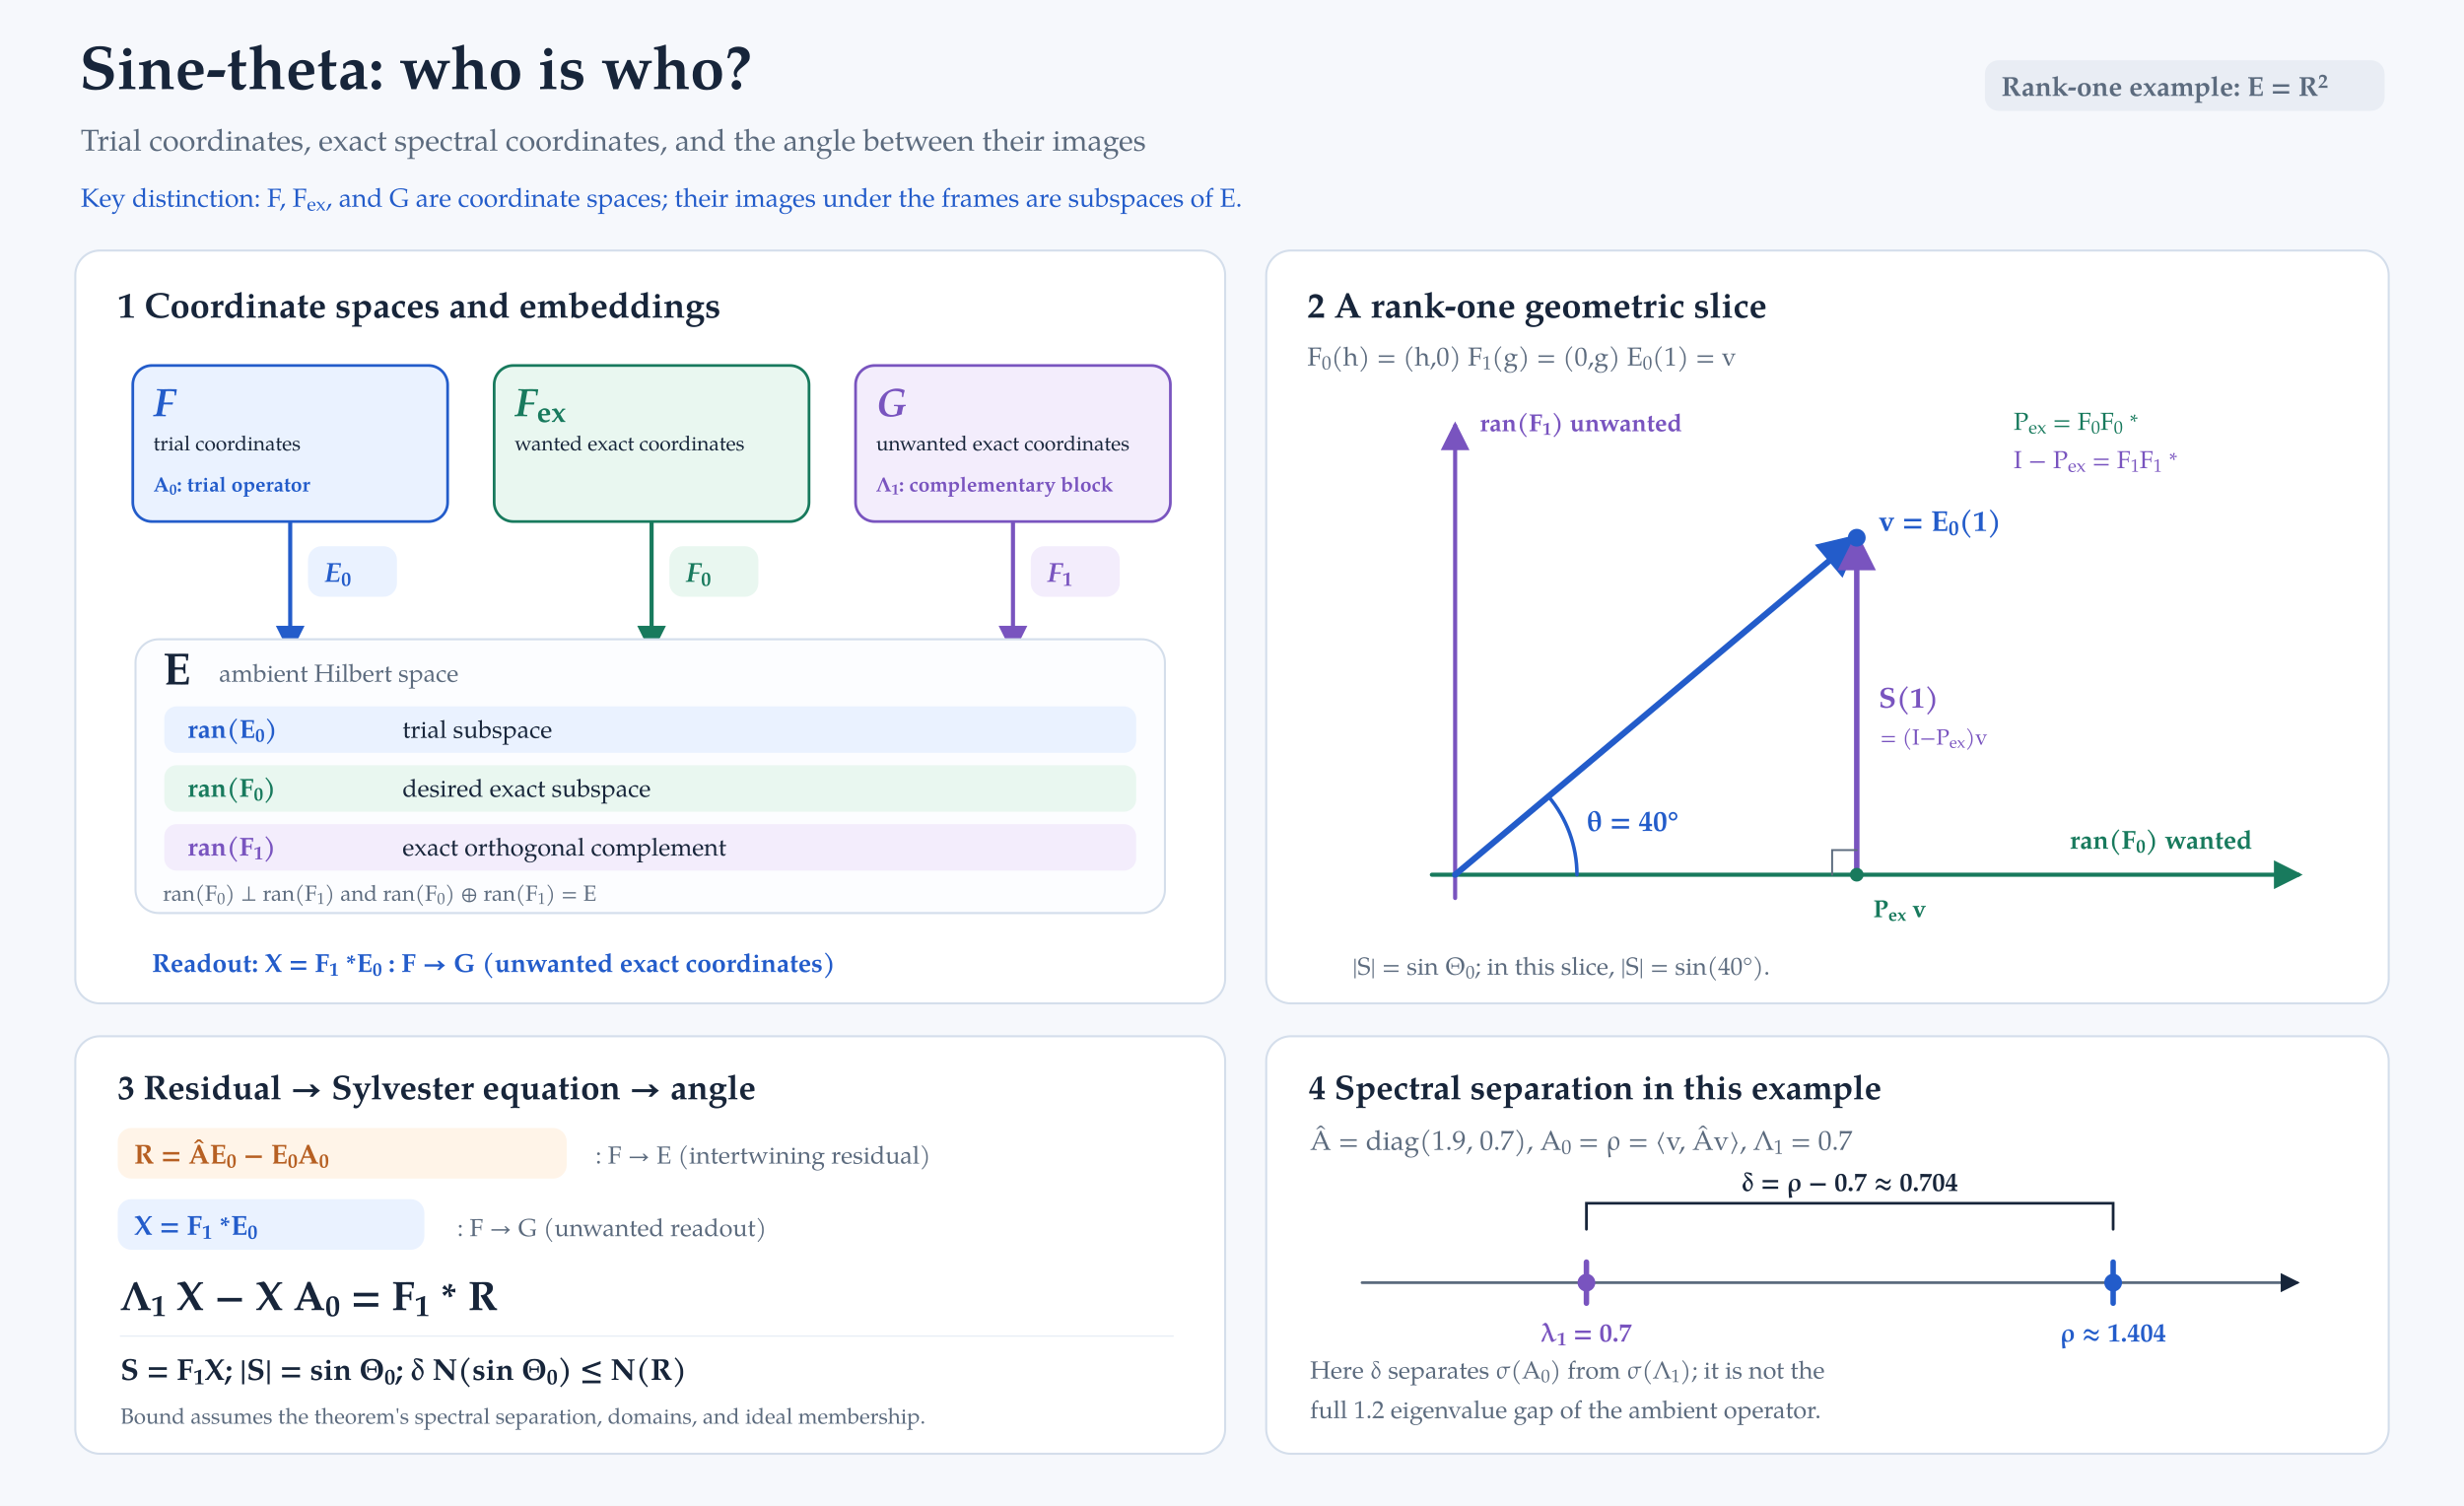
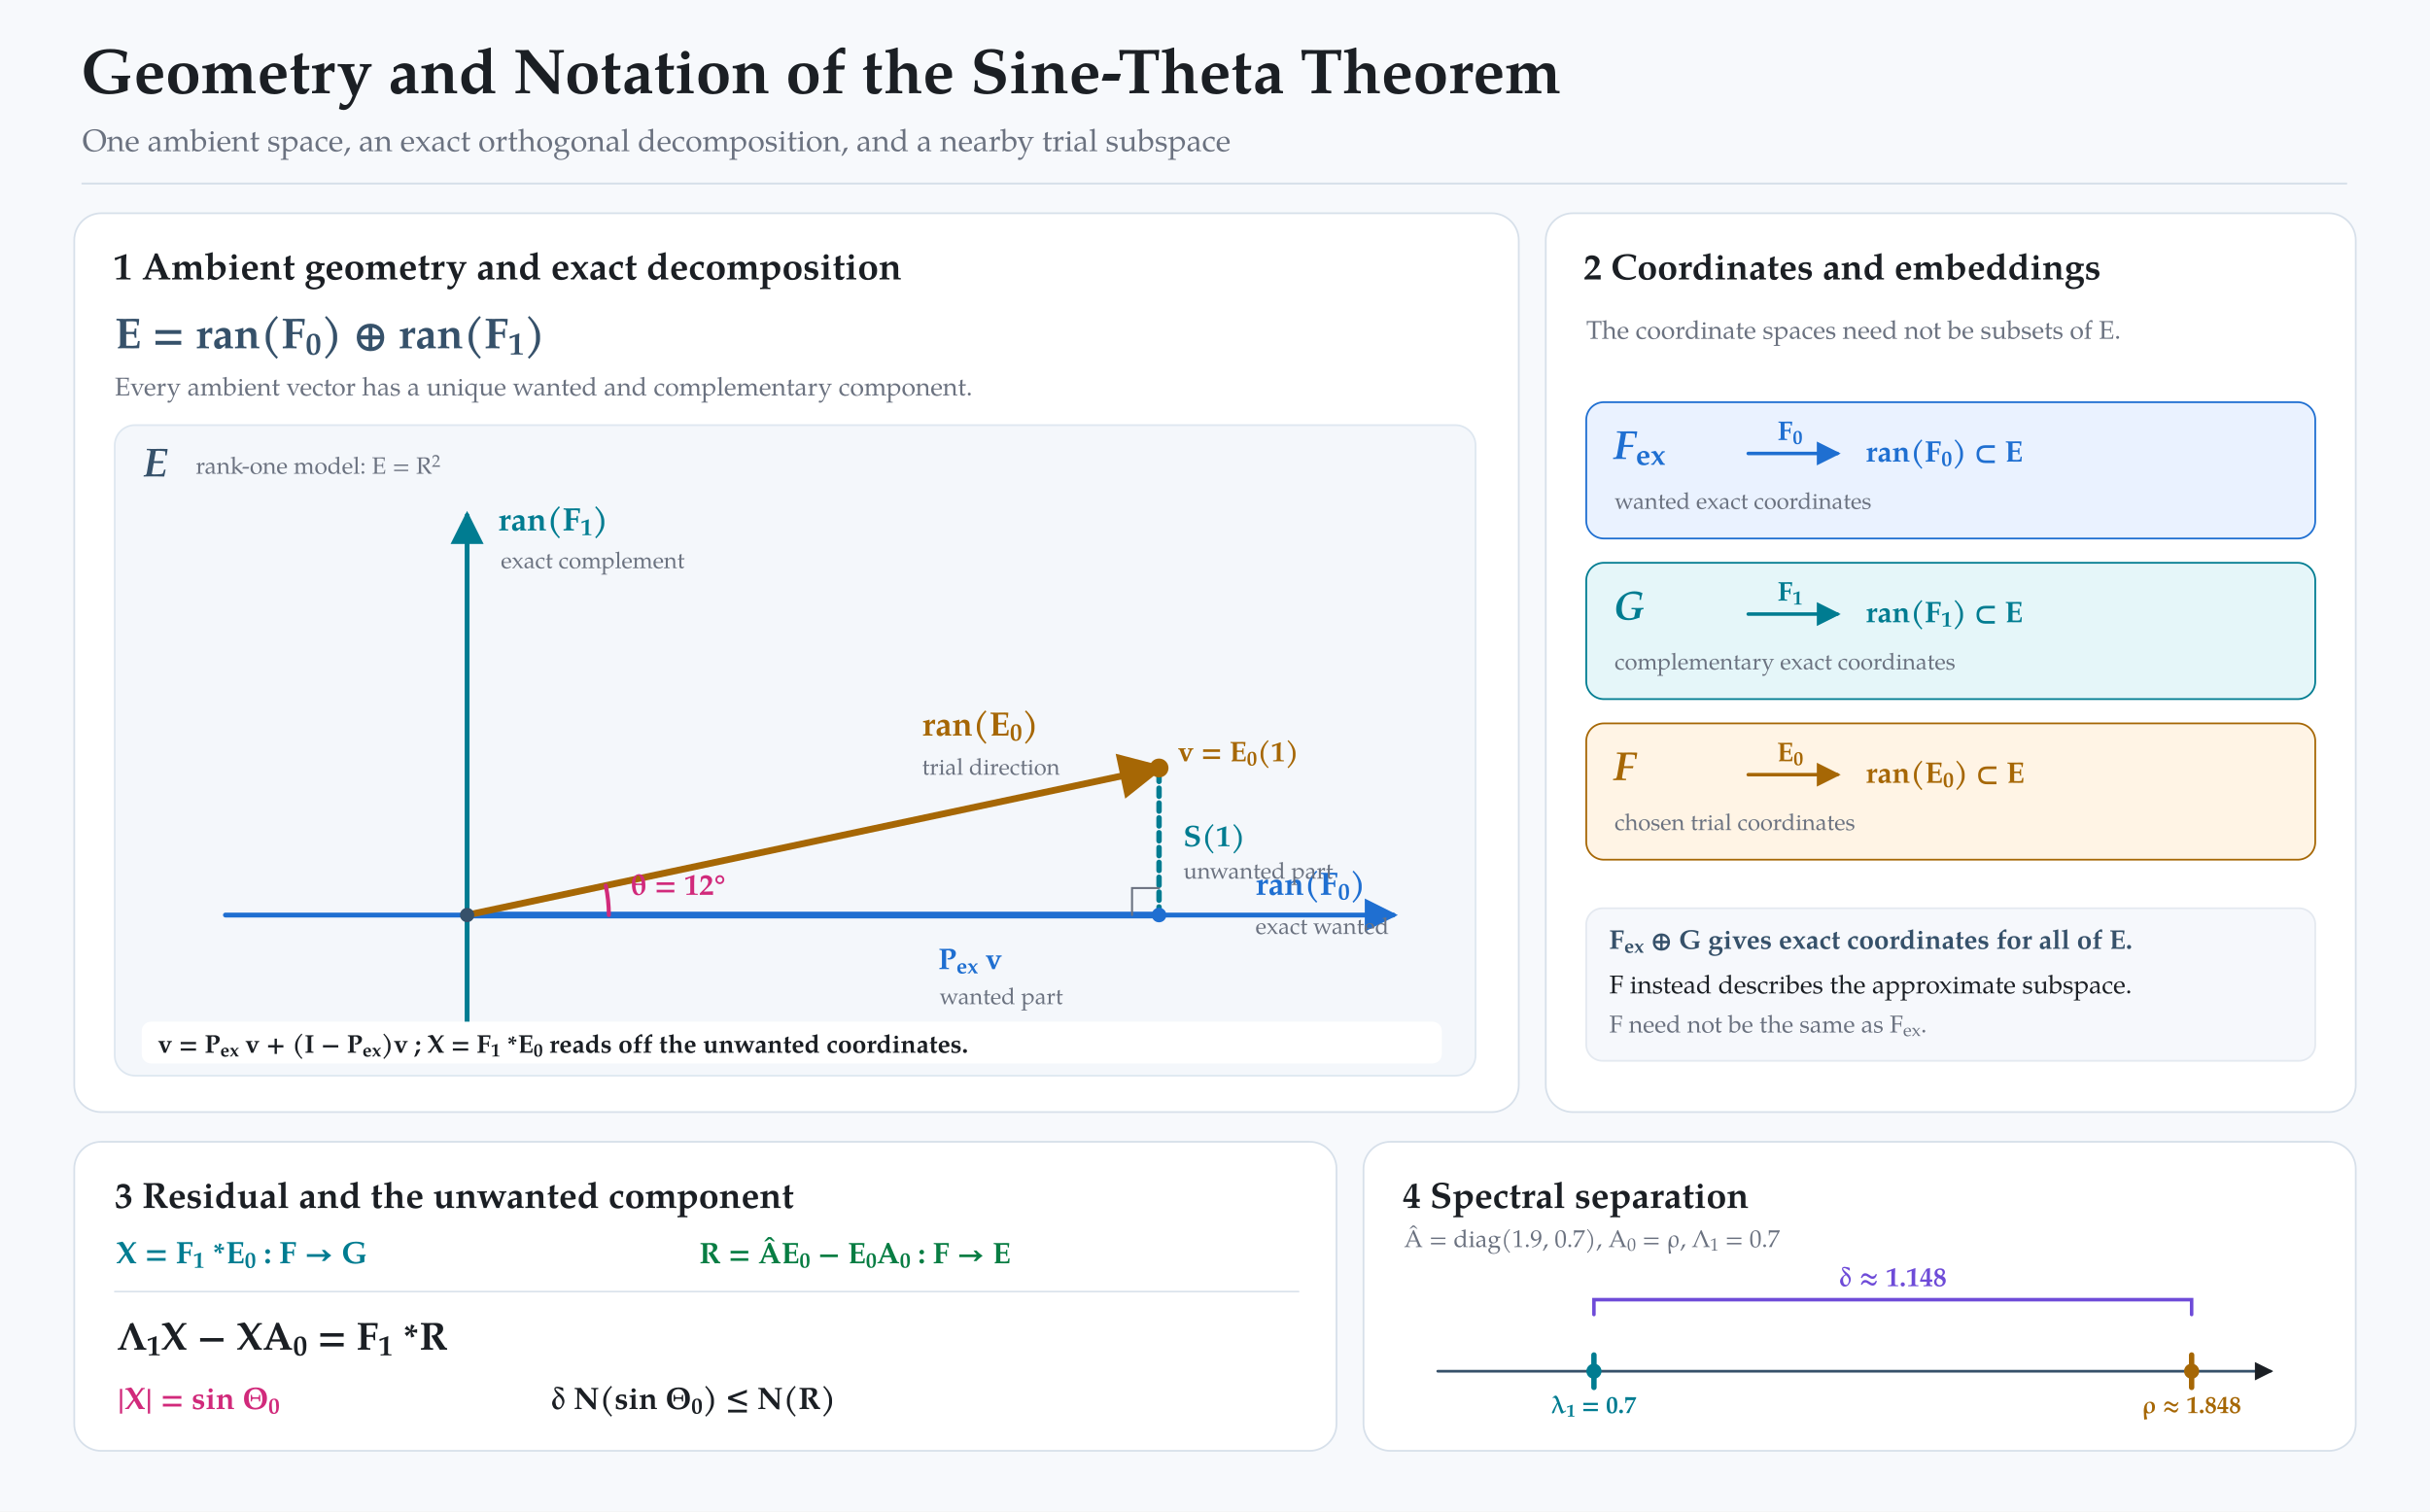
- <svg xmlns="http://www.w3.org/2000/svg" width="1800" height="1100" viewBox="0 0 1800 1100" role="img" aria-label="Sine-theta theorem notation: coordinate maps, rank-one geometry, Sylvester identity and spectral gap">
+ <svg xmlns="http://www.w3.org/2000/svg" width="1800" height="1120" viewBox="0 0 1800 1120" role="img" aria-label="Sine-theta theorem geometry. Orthogonal wanted and unwanted subspaces span E; a nearly aligned trial direction decomposes into their components. Other panels define coordinate maps, the residual and spectral separation.">
  <defs>
-     <marker id="tip-blue" viewBox="0 0 10 10" refX="8.5" refY="5" markerWidth="7" markerHeight="7" orient="auto-start-reverse">
-       <path d="M 0 0 L 10 5 L 0 10 z" fill="#235cca" />
+     <marker id="tip-ink" viewBox="0 0 10 10" refX="8.6" refY="5" markerWidth="6.8" markerHeight="6.8" orient="auto-start-reverse">
+       <path d="M0 0 L10 5 L0 10 Z" fill="#1B1F24" />
    </marker>
-     <marker id="tip-green" viewBox="0 0 10 10" refX="8.5" refY="5" markerWidth="7" markerHeight="7" orient="auto-start-reverse">
-       <path d="M 0 0 L 10 5 L 0 10 z" fill="#187a5d" />
+     <marker id="tip-trial" viewBox="0 0 10 10" refX="8.6" refY="5" markerWidth="6.8" markerHeight="6.8" orient="auto-start-reverse">
+       <path d="M0 0 L10 5 L0 10 Z" fill="#A66705" />
    </marker>
-     <marker id="tip-violet" viewBox="0 0 10 10" refX="8.5" refY="5" markerWidth="7" markerHeight="7" orient="auto-start-reverse">
-       <path d="M 0 0 L 10 5 L 0 10 z" fill="#7954bf" />
+     <marker id="tip-wanted" viewBox="0 0 10 10" refX="8.6" refY="5" markerWidth="6.8" markerHeight="6.8" orient="auto-start-reverse">
+       <path d="M0 0 L10 5 L0 10 Z" fill="#1F6FD1" />
    </marker>
-     <marker id="tip-orange" viewBox="0 0 10 10" refX="8.5" refY="5" markerWidth="7" markerHeight="7" orient="auto-start-reverse">
-       <path d="M 0 0 L 10 5 L 0 10 z" fill="#b65f22" />
+     <marker id="tip-unwanted" viewBox="0 0 10 10" refX="8.6" refY="5" markerWidth="6.8" markerHeight="6.8" orient="auto-start-reverse">
+       <path d="M0 0 L10 5 L0 10 Z" fill="#007C91" />
    </marker>
-     <marker id="tip-ink" viewBox="0 0 10 10" refX="8.5" refY="5" markerWidth="7" markerHeight="7" orient="auto-start-reverse">
-       <path d="M 0 0 L 10 5 L 0 10 z" fill="#17253a" />
+     <marker id="tip-gap" viewBox="0 0 10 10" refX="8.6" refY="5" markerWidth="6.8" markerHeight="6.8" orient="auto-start-reverse">
+       <path d="M0 0 L10 5 L0 10 Z" fill="#6E4BD8" />
    </marker>
  </defs>
-   <rect x="0" y="0" width="1800" height="1100" rx="0" fill="#f6f8fc" stroke="#f6f8fc" stroke-width="0" />
-   <g id="heading">
-     <text x="58.00" y="65.00" fill="#17253a" font-size="45" font-weight="750" text-anchor="start" font-family="TeXGyrePagella, 'TeX Gyre Pagella', 'STIXGeneral', serif" font-style="normal">Sine-theta: who is who?</text>
-     <text x="59.00" y="110.00" fill="#5c6b7e" font-size="22" font-weight="400" text-anchor="start" font-family="TeXGyrePagella, 'TeX Gyre Pagella', 'STIXGeneral', serif" font-style="normal">Trial coordinates, exact spectral coordinates, and the angle between their images</text>
-     <rect x="1450" y="44" width="292" height="37" rx="10" fill="#e9edf4" stroke="#e9edf4" stroke-width="0" />
-     <text x="1462.00" y="70.00" fill="#5c6b7e" font-size="20" font-weight="600" text-anchor="start" font-family="TeXGyrePagella, 'TeX Gyre Pagella', 'STIXGeneral', serif" font-style="normal">Rank-one example: E = R<tspan baseline-shift="super" font-size="14.60" font-style="normal">2</tspan>
+   <rect x="0" y="0" width="1800" height="1120" rx="0" fill="#F7F9FC" stroke="none" stroke-width="1.3" />
+   <text x="60.00" y="69.00" fill="#1B1F24" font-size="47" font-weight="700" text-anchor="start" font-family="TeXGyrePagella, 'TeX Gyre Pagella', STIXGeneral, serif" font-style="normal">Geometry and Notation of the Sine-Theta Theorem</text>
+   <text x="61.00" y="112.00" fill="#6B7280" font-size="23" font-weight="400" text-anchor="start" font-family="TeXGyrePagella, 'TeX Gyre Pagella', STIXGeneral, serif" font-style="normal">One ambient space, an exact orthogonal decomposition, and a nearby trial subspace</text>
+   <line x1="61.00" y1="136.00" x2="1738.00" y2="136.00" stroke="#D7E0EA" stroke-width="1.5" stroke-linecap="round" />
+   <g id="ambient-geometry">
+     <rect x="55" y="158" width="1070" height="666" rx="20" fill="#FFFFFF" stroke="#D7E0EA" stroke-width="1.3" />
+     <text x="84.00" y="207.00" fill="#1B1F24" font-size="28" font-weight="700" text-anchor="start" font-family="TeXGyrePagella, 'TeX Gyre Pagella', STIXGeneral, serif" font-style="normal">1   Ambient geometry and exact decomposition</text>
+     <text x="85.00" y="258.00" fill="#36516A" font-size="32" font-weight="680" text-anchor="start" font-family="STIXGeneral, 'STIX Math', TeXGyrePagella, serif" font-style="normal">E = ran(F<tspan baseline-shift="sub" font-size="23.36" font-style="normal">0</tspan>) ⊕ ran(F<tspan baseline-shift="sub" font-size="23.36" font-style="normal">1</tspan>)</text>
+     <text x="85.00" y="293.00" fill="#6B7280" font-size="19" font-weight="400" text-anchor="start" font-family="TeXGyrePagella, 'TeX Gyre Pagella', STIXGeneral, serif" font-style="normal">Every ambient vector has a unique wanted and complementary component.</text>
+     <rect x="85" y="315" width="1008" height="482" rx="15" fill="#F4F7FB" stroke="#DEE7F0" stroke-width="1.3" />
+     <text x="106.00" y="353.00" fill="#36516A" font-size="30" font-weight="700" text-anchor="start" font-family="STIXGeneral, 'STIX Math', TeXGyrePagella, serif" font-style="italic">E</text>
+     <text x="145.00" y="351.00" fill="#6B7280" font-size="17.5" font-weight="400" text-anchor="start" font-family="TeXGyrePagella, 'TeX Gyre Pagella', STIXGeneral, serif" font-style="normal">rank-one model: E = R<tspan baseline-shift="super" font-size="12.78" font-style="normal">2</tspan>
    </text>
-     <text x="59.00" y="151.00" fill="#235cca" font-size="19" font-weight="500" text-anchor="start" font-family="TeXGyrePagella, 'TeX Gyre Pagella', 'STIXGeneral', serif" font-style="normal">Key distinction: F, F<tspan baseline-shift="sub" font-size="13.87" font-style="normal">ex</tspan>, and G are coordinate spaces; their images under the frames are subspaces of E.</text>
+     <line x1="167.00" y1="678.00" x2="1032.00" y2="678.00" stroke="#1F6FD1" stroke-width="3.6" stroke-linecap="round" marker-end="url(#tip-wanted)" id="exact-wanted-axis" />
+     <line x1="346.00" y1="761.00" x2="346.00" y2="382.00" stroke="#007C91" stroke-width="3.6" stroke-linecap="round" marker-end="url(#tip-unwanted)" id="exact-complement-axis" />
+     <line x1="346.00" y1="678.00" x2="858.55" y2="678.00" stroke="#1F6FD1" stroke-width="5.0" stroke-linecap="round" id="wanted-component" />
+     <line x1="858.55" y1="678.00" x2="858.55" y2="569.05" stroke="#007C91" stroke-width="4.0" stroke-linecap="round" stroke-dasharray="6 5" id="unwanted-component" />
+     <line x1="346.00" y1="678.00" x2="858.55" y2="569.05" stroke="#A66705" stroke-width="5.0" stroke-linecap="round" marker-end="url(#tip-trial)" id="trial-vector" />
+     <circle cx="346.00" cy="678.00" r="5.3" fill="#36516A" />
+     <circle cx="858.55" cy="569.05" r="7" fill="#A66705" />
+     <circle cx="858.55" cy="678.00" r="5.4" fill="#1F6FD1" />
+     <path d="M 838.55 678.00 v -20 h 20" fill="none" stroke="#6B7280" stroke-width="1.5" stroke-linecap="round" />
+     <path d="M 451.00 678.00 A 105 105 0 0 0 448.71 656.17" fill="none" stroke="#D12A7B" stroke-width="3.0" stroke-linecap="round" />
+     <text x="467.00" y="663.00" fill="#D12A7B" font-size="22" font-weight="650" text-anchor="start" font-family="TeXGyrePagella, 'TeX Gyre Pagella', STIXGeneral, serif" font-style="normal">θ = 12°</text>
+     <text x="369.00" y="393.00" fill="#007C91" font-size="24" font-weight="700" text-anchor="start" font-family="TeXGyrePagella, 'TeX Gyre Pagella', STIXGeneral, serif" font-style="normal">ran(F<tspan baseline-shift="sub" font-size="17.52" font-style="normal">1</tspan>)</text>
+     <text x="371.00" y="421.00" fill="#6B7280" font-size="17" font-weight="400" text-anchor="start" font-family="TeXGyrePagella, 'TeX Gyre Pagella', STIXGeneral, serif" font-style="normal">exact complement</text>
+     <text x="930.00" y="663.00" fill="#1F6FD1" font-size="24" font-weight="700" text-anchor="start" font-family="TeXGyrePagella, 'TeX Gyre Pagella', STIXGeneral, serif" font-style="normal">ran(F<tspan baseline-shift="sub" font-size="17.52" font-style="normal">0</tspan>)</text>
+     <text x="930.00" y="692.00" fill="#6B7280" font-size="17" font-weight="400" text-anchor="start" font-family="TeXGyrePagella, 'TeX Gyre Pagella', STIXGeneral, serif" font-style="normal">exact wanted</text>
+     <text x="683.00" y="545.00" fill="#A66705" font-size="25" font-weight="700" text-anchor="start" font-family="TeXGyrePagella, 'TeX Gyre Pagella', STIXGeneral, serif" font-style="normal">ran(E<tspan baseline-shift="sub" font-size="18.25" font-style="normal">0</tspan>)</text>
+     <text x="683.00" y="574.00" fill="#6B7280" font-size="17" font-weight="400" text-anchor="start" font-family="TeXGyrePagella, 'TeX Gyre Pagella', STIXGeneral, serif" font-style="normal">trial direction</text>
+     <text x="872.55" y="564.05" fill="#A66705" font-size="21" font-weight="650" text-anchor="start" font-family="TeXGyrePagella, 'TeX Gyre Pagella', STIXGeneral, serif" font-style="normal">v = E<tspan baseline-shift="sub" font-size="15.33" font-style="normal">0</tspan>(1)</text>
+     <text x="876.55" y="627.00" fill="#007C91" font-size="22" font-weight="700" text-anchor="start" font-family="TeXGyrePagella, 'TeX Gyre Pagella', STIXGeneral, serif" font-style="normal">S(1)</text>
+     <text x="876.55" y="651.00" fill="#6B7280" font-size="17" font-weight="400" text-anchor="start" font-family="TeXGyrePagella, 'TeX Gyre Pagella', STIXGeneral, serif" font-style="normal">unwanted part</text>
+     <text x="695.00" y="718.00" fill="#1F6FD1" font-size="22" font-weight="650" text-anchor="start" font-family="TeXGyrePagella, 'TeX Gyre Pagella', STIXGeneral, serif" font-style="normal">P<tspan baseline-shift="sub" font-size="16.06" font-style="normal">ex</tspan> v</text>
+     <text x="696.00" y="744.00" fill="#6B7280" font-size="17" font-weight="400" text-anchor="start" font-family="TeXGyrePagella, 'TeX Gyre Pagella', STIXGeneral, serif" font-style="normal">wanted part</text>
+     <rect x="105" y="757" width="963" height="31" rx="7" fill="#FFFFFF" stroke="none" stroke-width="1.3" />
+     <text x="117.00" y="780.00" fill="#1B1F24" font-size="19" font-weight="550" text-anchor="start" font-family="TeXGyrePagella, 'TeX Gyre Pagella', STIXGeneral, serif" font-style="normal">v = P<tspan baseline-shift="sub" font-size="13.87" font-style="normal">ex</tspan> v + (I − P<tspan baseline-shift="sub" font-size="13.87" font-style="normal">ex</tspan>)v    ;    X = F<tspan baseline-shift="sub" font-size="13.87" font-style="normal">1</tspan>
+       <tspan baseline-shift="super" font-size="13.87" font-style="normal">∗</tspan>E<tspan baseline-shift="sub" font-size="13.87" font-style="normal">0</tspan> reads off the unwanted coordinates.</text>
  </g>
-   <g id="coordinates-and-embeddings">
-     <rect x="55" y="183" width="840" height="550" rx="18" fill="#ffffff" stroke="#d4deeb" stroke-width="1.5" />
-     <text x="86.00" y="232.00" fill="#17253a" font-size="26" font-weight="700" text-anchor="start" font-family="TeXGyrePagella, 'TeX Gyre Pagella', 'STIXGeneral', serif" font-style="normal">1   Coordinate spaces and embeddings</text>
-     <g id="space-f">
-       <rect x="97" y="267" width="230" height="114" rx="14" fill="#eaf2ff" stroke="#235cca" stroke-width="2" />
-       <text x="112.00" y="304.00" fill="#235cca" font-size="29" font-weight="700" text-anchor="start" font-family="STIXGeneral, 'STIX Math', 'TeXGyrePagella', serif" font-style="italic">F</text>
-       <text x="112.00" y="329.00" fill="#17253a" font-size="15" font-weight="500" text-anchor="start" font-family="TeXGyrePagella, 'TeX Gyre Pagella', 'STIXGeneral', serif" font-style="normal">trial coordinates</text>
-       <text x="112.00" y="359.00" fill="#235cca" font-size="15" font-weight="600" text-anchor="start" font-family="TeXGyrePagella, 'TeX Gyre Pagella', 'STIXGeneral', serif" font-style="normal">A<tspan baseline-shift="sub" font-size="10.95" font-style="normal">0</tspan>: trial operator</text>
+   <g id="coordinate-embeddings">
+     <rect x="1145" y="158" width="600" height="666" rx="20" fill="#FFFFFF" stroke="#D7E0EA" stroke-width="1.3" />
+     <text x="1173.00" y="207.00" fill="#1B1F24" font-size="27" font-weight="700" text-anchor="start" font-family="TeXGyrePagella, 'TeX Gyre Pagella', STIXGeneral, serif" font-style="normal">2   Coordinates and embeddings</text>
+     <text x="1175.00" y="251.00" fill="#6B7280" font-size="19" font-weight="400" text-anchor="start" font-family="TeXGyrePagella, 'TeX Gyre Pagella', STIXGeneral, serif" font-style="normal">The coordinate spaces need not be subsets of E.</text>
+     <g id="row-wanted">
+       <rect x="1175" y="298" width="540" height="101" rx="13" fill="#EAF2FF" stroke="#1F6FD1" stroke-width="1.3" />
+       <text x="1195.00" y="340.00" fill="#1F6FD1" font-size="30" font-weight="650" text-anchor="start" font-family="STIXGeneral, 'STIX Math', TeXGyrePagella, serif" font-style="italic">F<tspan baseline-shift="sub" font-size="21.90" font-style="normal">ex</tspan>
+       </text>
+       <line x1="1295.00" y1="336.00" x2="1361.00" y2="336.00" stroke="#1F6FD1" stroke-width="2.6" stroke-linecap="round" marker-end="url(#tip-wanted)" />
+       <text x="1326.00" y="326.00" fill="#1F6FD1" font-size="20" font-weight="650" text-anchor="middle" font-family="STIXGeneral, 'STIX Math', TeXGyrePagella, serif" font-style="normal">F<tspan baseline-shift="sub" font-size="14.60" font-style="normal">0</tspan>
+       </text>
+       <text x="1382.00" y="342.00" fill="#1F6FD1" font-size="22" font-weight="660" text-anchor="start" font-family="STIXGeneral, 'STIX Math', TeXGyrePagella, serif" font-style="normal">ran(F<tspan baseline-shift="sub" font-size="16.06" font-style="normal">0</tspan>) ⊂ E</text>
+       <text x="1196.00" y="377.00" fill="#6B7280" font-size="17" font-weight="400" text-anchor="start" font-family="TeXGyrePagella, 'TeX Gyre Pagella', STIXGeneral, serif" font-style="normal">wanted exact coordinates</text>
    </g>
-     <g id="space-f-ex">
-       <rect x="361" y="267" width="230" height="114" rx="14" fill="#e9f7f0" stroke="#187a5d" stroke-width="2" />
-       <text x="376.00" y="304.00" fill="#187a5d" font-size="29" font-weight="700" text-anchor="start" font-family="STIXGeneral, 'STIX Math', 'TeXGyrePagella', serif" font-style="italic">F<tspan baseline-shift="sub" font-size="21.17" font-style="normal">ex</tspan>
+     <g id="row-unwanted">
+       <rect x="1175" y="417" width="540" height="101" rx="13" fill="#E5F6F9" stroke="#007C91" stroke-width="1.3" />
+       <text x="1195.00" y="459.00" fill="#007C91" font-size="30" font-weight="650" text-anchor="start" font-family="STIXGeneral, 'STIX Math', TeXGyrePagella, serif" font-style="italic">G</text>
+       <line x1="1295.00" y1="455.00" x2="1361.00" y2="455.00" stroke="#007C91" stroke-width="2.6" stroke-linecap="round" marker-end="url(#tip-unwanted)" />
+       <text x="1326.00" y="445.00" fill="#007C91" font-size="20" font-weight="650" text-anchor="middle" font-family="STIXGeneral, 'STIX Math', TeXGyrePagella, serif" font-style="normal">F<tspan baseline-shift="sub" font-size="14.60" font-style="normal">1</tspan>
      </text>
-       <text x="376.00" y="329.00" fill="#17253a" font-size="15" font-weight="500" text-anchor="start" font-family="TeXGyrePagella, 'TeX Gyre Pagella', 'STIXGeneral', serif" font-style="normal">wanted exact coordinates</text>
+       <text x="1382.00" y="461.00" fill="#007C91" font-size="22" font-weight="660" text-anchor="start" font-family="STIXGeneral, 'STIX Math', TeXGyrePagella, serif" font-style="normal">ran(F<tspan baseline-shift="sub" font-size="16.06" font-style="normal">1</tspan>) ⊂ E</text>
+       <text x="1196.00" y="496.00" fill="#6B7280" font-size="17" font-weight="400" text-anchor="start" font-family="TeXGyrePagella, 'TeX Gyre Pagella', STIXGeneral, serif" font-style="normal">complementary exact coordinates</text>
    </g>
-     <g id="space-g">
-       <rect x="625" y="267" width="230" height="114" rx="14" fill="#f3edfc" stroke="#7954bf" stroke-width="2" />
-       <text x="640.00" y="304.00" fill="#7954bf" font-size="29" font-weight="700" text-anchor="start" font-family="STIXGeneral, 'STIX Math', 'TeXGyrePagella', serif" font-style="italic">G</text>
-       <text x="640.00" y="329.00" fill="#17253a" font-size="15" font-weight="500" text-anchor="start" font-family="TeXGyrePagella, 'TeX Gyre Pagella', 'STIXGeneral', serif" font-style="normal">unwanted exact coordinates</text>
-       <text x="640.00" y="359.00" fill="#7954bf" font-size="15" font-weight="600" text-anchor="start" font-family="TeXGyrePagella, 'TeX Gyre Pagella', 'STIXGeneral', serif" font-style="normal">Λ<tspan baseline-shift="sub" font-size="10.95" font-style="normal">1</tspan>: complementary block</text>
+     <g id="row-trial">
+       <rect x="1175" y="536" width="540" height="101" rx="13" fill="#FFF4E5" stroke="#A66705" stroke-width="1.3" />
+       <text x="1195.00" y="578.00" fill="#A66705" font-size="30" font-weight="650" text-anchor="start" font-family="STIXGeneral, 'STIX Math', TeXGyrePagella, serif" font-style="italic">F</text>
+       <line x1="1295.00" y1="574.00" x2="1361.00" y2="574.00" stroke="#A66705" stroke-width="2.6" stroke-linecap="round" marker-end="url(#tip-trial)" />
+       <text x="1326.00" y="564.00" fill="#A66705" font-size="20" font-weight="650" text-anchor="middle" font-family="STIXGeneral, 'STIX Math', TeXGyrePagella, serif" font-style="normal">E<tspan baseline-shift="sub" font-size="14.60" font-style="normal">0</tspan>
+       </text>
+       <text x="1382.00" y="580.00" fill="#A66705" font-size="22" font-weight="660" text-anchor="start" font-family="STIXGeneral, 'STIX Math', TeXGyrePagella, serif" font-style="normal">ran(E<tspan baseline-shift="sub" font-size="16.06" font-style="normal">0</tspan>) ⊂ E</text>
+       <text x="1196.00" y="615.00" fill="#6B7280" font-size="17" font-weight="400" text-anchor="start" font-family="TeXGyrePagella, 'TeX Gyre Pagella', STIXGeneral, serif" font-style="normal">chosen trial coordinates</text>
    </g>
-     <line x1="212.00" y1="382.00" x2="212.00" y2="475.00" stroke="#235cca" stroke-width="3" stroke-linecap="round" marker-end="url(#tip-blue)" id="embed-blue" />
-     <rect x="225" y="399" width="65" height="37" rx="10" fill="#eaf2ff" stroke="#eaf2ff" stroke-width="0" />
-     <text x="237.00" y="425.00" fill="#235cca" font-size="20" font-weight="600" text-anchor="start" font-family="STIXGeneral, 'STIX Math', 'TeXGyrePagella', serif" font-style="italic">E<tspan baseline-shift="sub" font-size="14.60" font-style="normal">0</tspan>
+     <rect x="1175" y="673" width="540" height="113" rx="12" fill="#F6F8FC" stroke="#E4E9F0" stroke-width="1.3" />
+     <text x="1192.00" y="703.00" fill="#36516A" font-size="20" font-weight="640" text-anchor="start" font-family="TeXGyrePagella, 'TeX Gyre Pagella', STIXGeneral, serif" font-style="normal">F<tspan baseline-shift="sub" font-size="14.60" font-style="normal">ex</tspan> ⊕ G gives exact coordinates for all of E.</text>
+     <text x="1192.00" y="736.00" fill="#1B1F24" font-size="19" font-weight="400" text-anchor="start" font-family="TeXGyrePagella, 'TeX Gyre Pagella', STIXGeneral, serif" font-style="normal">F instead describes the approximate subspace.</text>
+     <text x="1192.00" y="765.00" fill="#6B7280" font-size="18" font-weight="400" text-anchor="start" font-family="TeXGyrePagella, 'TeX Gyre Pagella', STIXGeneral, serif" font-style="normal">F need not be the same as F<tspan baseline-shift="sub" font-size="13.14" font-style="normal">ex</tspan>.</text>
+   </g>
+   <g id="sylvester-mechanism">
+     <rect x="55" y="846" width="935" height="229" rx="20" fill="#FFFFFF" stroke="#D7E0EA" stroke-width="1.3" />
+     <text x="85.00" y="895.00" fill="#1B1F24" font-size="27" font-weight="700" text-anchor="start" font-family="TeXGyrePagella, 'TeX Gyre Pagella', STIXGeneral, serif" font-style="normal">3   Residual and the unwanted component</text>
+     <text x="86.00" y="936.00" fill="#007C91" font-size="23" font-weight="650" text-anchor="start" font-family="STIXGeneral, 'STIX Math', TeXGyrePagella, serif" font-style="normal">X = F<tspan baseline-shift="sub" font-size="16.79" font-style="normal">1</tspan>
+       <tspan baseline-shift="super" font-size="16.79" font-style="normal">∗</tspan>E<tspan baseline-shift="sub" font-size="16.79" font-style="normal">0</tspan> : F → G</text>
+     <text x="518.00" y="936.00" fill="#087D43" font-size="22" font-weight="650" text-anchor="start" font-family="STIXGeneral, 'STIX Math', TeXGyrePagella, serif" font-style="normal">R = ÂE<tspan baseline-shift="sub" font-size="16.06" font-style="normal">0</tspan> − E<tspan baseline-shift="sub" font-size="16.06" font-style="normal">0</tspan>A<tspan baseline-shift="sub" font-size="16.06" font-style="normal">0</tspan> : F → E</text>
+     <line x1="85.00" y1="957.00" x2="962.00" y2="957.00" stroke="#D7E0EA" stroke-width="1.1" stroke-linecap="round" />
+     <text x="87.00" y="1000.00" fill="#1B1F24" font-size="29" font-weight="670" text-anchor="start" font-family="STIXGeneral, 'STIX Math', TeXGyrePagella, serif" font-style="normal">Λ<tspan baseline-shift="sub" font-size="21.17" font-style="normal">1</tspan>X − XA<tspan baseline-shift="sub" font-size="21.17" font-style="normal">0</tspan> = F<tspan baseline-shift="sub" font-size="21.17" font-style="normal">1</tspan>
+       <tspan baseline-shift="super" font-size="21.17" font-style="normal">∗</tspan>R</text>
+     <text x="87.00" y="1044.00" fill="#D12A7B" font-size="23" font-weight="630" text-anchor="start" font-family="STIXGeneral, 'STIX Math', TeXGyrePagella, serif" font-style="normal">|X| = sin Θ<tspan baseline-shift="sub" font-size="16.79" font-style="normal">0</tspan>
    </text>
-     <line x1="476.00" y1="382.00" x2="476.00" y2="475.00" stroke="#187a5d" stroke-width="3" stroke-linecap="round" marker-end="url(#tip-green)" id="embed-green" />
-     <rect x="489" y="399" width="65" height="37" rx="10" fill="#e9f7f0" stroke="#e9f7f0" stroke-width="0" />
-     <text x="501.00" y="425.00" fill="#187a5d" font-size="20" font-weight="600" text-anchor="start" font-family="STIXGeneral, 'STIX Math', 'TeXGyrePagella', serif" font-style="italic">F<tspan baseline-shift="sub" font-size="14.60" font-style="normal">0</tspan>
-     </text>
-     <line x1="740.00" y1="382.00" x2="740.00" y2="475.00" stroke="#7954bf" stroke-width="3" stroke-linecap="round" marker-end="url(#tip-violet)" id="embed-violet" />
-     <rect x="753" y="399" width="65" height="37" rx="10" fill="#f3edfc" stroke="#f3edfc" stroke-width="0" />
-     <text x="765.00" y="425.00" fill="#7954bf" font-size="20" font-weight="600" text-anchor="start" font-family="STIXGeneral, 'STIX Math', 'TeXGyrePagella', serif" font-style="italic">F<tspan baseline-shift="sub" font-size="14.60" font-style="normal">1</tspan>
-     </text>
-     <rect x="99" y="467" width="752" height="200" rx="17" fill="#fcfdff" stroke="#d4deeb" stroke-width="1.5" />
-     <text x="119.00" y="500.00" fill="#17253a" font-size="33" font-weight="750" text-anchor="start" font-family="TeXGyrePagella, 'TeX Gyre Pagella', 'STIXGeneral', serif" font-style="normal">E</text>
-     <text x="160.00" y="498.00" fill="#5c6b7e" font-size="18" font-weight="400" text-anchor="start" font-family="TeXGyrePagella, 'TeX Gyre Pagella', 'STIXGeneral', serif" font-style="normal">ambient Hilbert space</text>
-     <rect x="120" y="516" width="710" height="34" rx="9" fill="#eaf2ff" stroke="#eaf2ff" stroke-width="0" />
-     <text x="137.00" y="539.00" fill="#235cca" font-size="19" font-weight="700" text-anchor="start" font-family="TeXGyrePagella, 'TeX Gyre Pagella', 'STIXGeneral', serif" font-style="normal">ran(E<tspan baseline-shift="sub" font-size="13.87" font-style="normal">0</tspan>)</text>
-     <text x="294.00" y="539.00" fill="#17253a" font-size="18" font-weight="400" text-anchor="start" font-family="TeXGyrePagella, 'TeX Gyre Pagella', 'STIXGeneral', serif" font-style="normal">trial subspace</text>
-     <rect x="120" y="559" width="710" height="34" rx="9" fill="#e9f7f0" stroke="#e9f7f0" stroke-width="0" />
-     <text x="137.00" y="582.00" fill="#187a5d" font-size="19" font-weight="700" text-anchor="start" font-family="TeXGyrePagella, 'TeX Gyre Pagella', 'STIXGeneral', serif" font-style="normal">ran(F<tspan baseline-shift="sub" font-size="13.87" font-style="normal">0</tspan>)</text>
-     <text x="294.00" y="582.00" fill="#17253a" font-size="18" font-weight="400" text-anchor="start" font-family="TeXGyrePagella, 'TeX Gyre Pagella', 'STIXGeneral', serif" font-style="normal">desired exact subspace</text>
-     <rect x="120" y="602" width="710" height="34" rx="9" fill="#f3edfc" stroke="#f3edfc" stroke-width="0" />
-     <text x="137.00" y="625.00" fill="#7954bf" font-size="19" font-weight="700" text-anchor="start" font-family="TeXGyrePagella, 'TeX Gyre Pagella', 'STIXGeneral', serif" font-style="normal">ran(F<tspan baseline-shift="sub" font-size="13.87" font-style="normal">1</tspan>)</text>
-     <text x="294.00" y="625.00" fill="#17253a" font-size="18" font-weight="400" text-anchor="start" font-family="TeXGyrePagella, 'TeX Gyre Pagella', 'STIXGeneral', serif" font-style="normal">exact orthogonal complement</text>
-     <text x="119.00" y="658.00" fill="#5c6b7e" font-size="16" font-weight="400" text-anchor="start" font-family="TeXGyrePagella, 'TeX Gyre Pagella', 'STIXGeneral', serif" font-style="normal">ran(F<tspan baseline-shift="sub" font-size="11.68" font-style="normal">0</tspan>) ⊥ ran(F<tspan baseline-shift="sub" font-size="11.68" font-style="normal">1</tspan>)    and    ran(F<tspan baseline-shift="sub" font-size="11.68" font-style="normal">0</tspan>) ⊕ ran(F<tspan baseline-shift="sub" font-size="11.68" font-style="normal">1</tspan>) = E</text>
-     <text x="111.00" y="710.00" fill="#235cca" font-size="19" font-weight="600" text-anchor="start" font-family="TeXGyrePagella, 'TeX Gyre Pagella', 'STIXGeneral', serif" font-style="normal">Readout: X = F<tspan baseline-shift="sub" font-size="13.87" font-style="normal">1</tspan>
-       <tspan baseline-shift="super" font-size="13.87" font-style="normal">∗</tspan>E<tspan baseline-shift="sub" font-size="13.87" font-style="normal">0</tspan>  :  F → G   (unwanted exact coordinates)</text>
+     <text x="408.00" y="1044.00" fill="#1B1F24" font-size="23" font-weight="630" text-anchor="start" font-family="STIXGeneral, 'STIX Math', TeXGyrePagella, serif" font-style="normal">δ N(sin Θ<tspan baseline-shift="sub" font-size="16.79" font-style="normal">0</tspan>) ≤ N(R)</text>
  </g>
-   <g id="rank-one-geometry">
-     <rect x="925" y="183" width="820" height="550" rx="18" fill="#ffffff" stroke="#d4deeb" stroke-width="1.5" />
-     <text x="955.00" y="232.00" fill="#17253a" font-size="26" font-weight="700" text-anchor="start" font-family="TeXGyrePagella, 'TeX Gyre Pagella', 'STIXGeneral', serif" font-style="normal">2   A rank-one geometric slice</text>
-     <text x="955.00" y="267.00" fill="#5c6b7e" font-size="19" font-weight="400" text-anchor="start" font-family="TeXGyrePagella, 'TeX Gyre Pagella', 'STIXGeneral', serif" font-style="normal">F<tspan baseline-shift="sub" font-size="13.87" font-style="normal">0</tspan>(h) = (h,0)     F<tspan baseline-shift="sub" font-size="13.87" font-style="normal">1</tspan>(g) = (0,g)     E<tspan baseline-shift="sub" font-size="13.87" font-style="normal">0</tspan>(1) = v</text>
-     <line x1="1046.00" y1="639.00" x2="1679.00" y2="639.00" stroke="#187a5d" stroke-width="3.0" stroke-linecap="round" marker-end="url(#tip-green)" id="wanted-axis" />
-     <line x1="1063.00" y1="656.00" x2="1063.00" y2="311.00" stroke="#7954bf" stroke-width="3.0" stroke-linecap="round" marker-end="url(#tip-violet)" id="unwanted-axis" />
-     <text x="1512.00" y="620.00" fill="#187a5d" font-size="19" font-weight="600" text-anchor="start" font-family="TeXGyrePagella, 'TeX Gyre Pagella', 'STIXGeneral', serif" font-style="normal">ran(F<tspan baseline-shift="sub" font-size="13.87" font-style="normal">0</tspan>)  wanted</text>
-     <text x="1081.00" y="315.00" fill="#7954bf" font-size="18" font-weight="600" text-anchor="start" font-family="TeXGyrePagella, 'TeX Gyre Pagella', 'STIXGeneral', serif" font-style="normal">ran(F<tspan baseline-shift="sub" font-size="13.14" font-style="normal">1</tspan>)  unwanted</text>
-     <line x1="1063.00" y1="639.00" x2="1356.40" y2="392.81" stroke="#235cca" stroke-width="4.5" stroke-linecap="round" marker-end="url(#tip-blue)" id="trial-vector" />
-     <line x1="1356.40" y1="639.00" x2="1356.40" y2="392.81" stroke="#7954bf" stroke-width="4.0" stroke-linecap="round" marker-end="url(#tip-violet)" id="complementary-projection" />
-     <circle cx="1356.40" cy="392.81" r="6.5" fill="#235cca" />
-     <circle cx="1356.40" cy="639.00" r="5" fill="#187a5d" />
-     <path d="M 1338.40 639.00 v -18 h 18" fill="none" stroke="#5c6b7e" stroke-width="1.4" stroke-linecap="round" />
-     <path d="M 1152.00 639.00 A 89.0 89.0 0 0 0 1131.18 581.79" fill="none" stroke="#235cca" stroke-width="2.6" stroke-linecap="round" />
-     <text x="1159.00" y="607.00" fill="#235cca" font-size="21" font-weight="650" text-anchor="start" font-family="TeXGyrePagella, 'TeX Gyre Pagella', 'STIXGeneral', serif" font-style="normal">θ = 40°</text>
-     <text x="1372.40" y="387.81" fill="#235cca" font-size="21" font-weight="650" text-anchor="start" font-family="TeXGyrePagella, 'TeX Gyre Pagella', 'STIXGeneral', serif" font-style="normal">v = E<tspan baseline-shift="sub" font-size="15.33" font-style="normal">0</tspan>(1)</text>
-     <text x="1372.40" y="516.91" fill="#7954bf" font-size="21" font-weight="700" text-anchor="start" font-family="TeXGyrePagella, 'TeX Gyre Pagella', 'STIXGeneral', serif" font-style="normal">S(1)</text>
-     <text x="1373.40" y="543.91" fill="#7954bf" font-size="16" font-weight="400" text-anchor="start" font-family="TeXGyrePagella, 'TeX Gyre Pagella', 'STIXGeneral', serif" font-style="normal">= (I−P<tspan baseline-shift="sub" font-size="11.68" font-style="normal">ex</tspan>)v</text>
-     <text x="1368.40" y="670.00" fill="#187a5d" font-size="18" font-weight="650" text-anchor="start" font-family="TeXGyrePagella, 'TeX Gyre Pagella', 'STIXGeneral', serif" font-style="normal">P<tspan baseline-shift="sub" font-size="13.14" font-style="normal">ex</tspan> v</text>
-     <text x="1471.00" y="314.00" fill="#187a5d" font-size="18" font-weight="400" text-anchor="start" font-family="TeXGyrePagella, 'TeX Gyre Pagella', 'STIXGeneral', serif" font-style="normal">P<tspan baseline-shift="sub" font-size="13.14" font-style="normal">ex</tspan> = F<tspan baseline-shift="sub" font-size="13.14" font-style="normal">0</tspan>F<tspan baseline-shift="sub" font-size="13.14" font-style="normal">0</tspan>
-       <tspan baseline-shift="super" font-size="13.14" font-style="normal">∗</tspan>
-     </text>
-     <text x="1471.00" y="342.00" fill="#7954bf" font-size="18" font-weight="400" text-anchor="start" font-family="TeXGyrePagella, 'TeX Gyre Pagella', 'STIXGeneral', serif" font-style="normal">I − P<tspan baseline-shift="sub" font-size="13.14" font-style="normal">ex</tspan> = F<tspan baseline-shift="sub" font-size="13.14" font-style="normal">1</tspan>F<tspan baseline-shift="sub" font-size="13.14" font-style="normal">1</tspan>
-       <tspan baseline-shift="super" font-size="13.14" font-style="normal">∗</tspan>
-     </text>
-     <text x="988.00" y="712.00" fill="#5c6b7e" font-size="18" font-weight="400" text-anchor="start" font-family="TeXGyrePagella, 'TeX Gyre Pagella', 'STIXGeneral', serif" font-style="normal">|S| = sin Θ<tspan baseline-shift="sub" font-size="13.14" font-style="normal">0</tspan>; in this slice,  |S| = sin(40°).</text>
-   </g>
-   <g id="residual-and-sylvester">
-     <rect x="55" y="757" width="840" height="305" rx="18" fill="#ffffff" stroke="#d4deeb" stroke-width="1.5" />
-     <text x="86.00" y="803.00" fill="#17253a" font-size="25" font-weight="700" text-anchor="start" font-family="TeXGyrePagella, 'TeX Gyre Pagella', 'STIXGeneral', serif" font-style="normal">3   Residual → Sylvester equation → angle</text>
-     <rect x="86" y="824" width="328" height="37" rx="10" fill="#fff4e8" stroke="#fff4e8" stroke-width="0" />
-     <text x="98.00" y="850.00" fill="#b65f22" font-size="20" font-weight="600" text-anchor="start" font-family="TeXGyrePagella, 'TeX Gyre Pagella', 'STIXGeneral', serif" font-style="normal">R = ÂE<tspan baseline-shift="sub" font-size="14.60" font-style="normal">0</tspan> − E<tspan baseline-shift="sub" font-size="14.60" font-style="normal">0</tspan>A<tspan baseline-shift="sub" font-size="14.60" font-style="normal">0</tspan>
-     </text>
-     <text x="435.00" y="850.00" fill="#5c6b7e" font-size="18" font-weight="400" text-anchor="start" font-family="TeXGyrePagella, 'TeX Gyre Pagella', 'STIXGeneral', serif" font-style="normal">: F → E  (intertwining residual)</text>
-     <rect x="86" y="876" width="224" height="37" rx="10" fill="#eaf2ff" stroke="#eaf2ff" stroke-width="0" />
-     <text x="98.00" y="902.00" fill="#235cca" font-size="20" font-weight="600" text-anchor="start" font-family="TeXGyrePagella, 'TeX Gyre Pagella', 'STIXGeneral', serif" font-style="normal">X = F<tspan baseline-shift="sub" font-size="14.60" font-style="normal">1</tspan>
-       <tspan baseline-shift="super" font-size="14.60" font-style="normal">∗</tspan>E<tspan baseline-shift="sub" font-size="14.60" font-style="normal">0</tspan>
-     </text>
-     <text x="334.00" y="903.00" fill="#5c6b7e" font-size="18" font-weight="400" text-anchor="start" font-family="TeXGyrePagella, 'TeX Gyre Pagella', 'STIXGeneral', serif" font-style="normal">: F → G  (unwanted readout)</text>
-     <text x="88.00" y="957.00" fill="#17253a" font-size="30" font-weight="700" text-anchor="start" font-family="TeXGyrePagella, 'TeX Gyre Pagella', 'STIXGeneral', serif" font-style="normal">Λ<tspan baseline-shift="sub" font-size="21.90" font-style="normal">1</tspan> X − X A<tspan baseline-shift="sub" font-size="21.90" font-style="normal">0</tspan> = F<tspan baseline-shift="sub" font-size="21.90" font-style="normal">1</tspan>
-       <tspan baseline-shift="super" font-size="21.90" font-style="normal">∗</tspan> R</text>
-     <line x1="88.00" y1="976.00" x2="857.00" y2="976.00" stroke="#e7edf5" stroke-width="1" stroke-linecap="round" />
-     <text x="88.00" y="1008.00" fill="#17253a" font-size="22" font-weight="600" text-anchor="start" font-family="TeXGyrePagella, 'TeX Gyre Pagella', 'STIXGeneral', serif" font-style="normal">S = F<tspan baseline-shift="sub" font-size="16.06" font-style="normal">1</tspan>X;    |S| = sin Θ<tspan baseline-shift="sub" font-size="16.06" font-style="normal">0</tspan>;    δ N(sin Θ<tspan baseline-shift="sub" font-size="16.06" font-style="normal">0</tspan>) ≤ N(R)</text>
-     <text x="88.00" y="1040.00" fill="#5c6b7e" font-size="16" font-weight="400" text-anchor="start" font-family="TeXGyrePagella, 'TeX Gyre Pagella', 'STIXGeneral', serif" font-style="normal">Bound assumes the theorem's spectral separation, domains, and ideal membership.</text>
-   </g>
-   <g id="spectral-separation-example">
-     <rect x="925" y="757" width="820" height="305" rx="18" fill="#ffffff" stroke="#d4deeb" stroke-width="1.5" />
-     <text x="956.00" y="803.00" fill="#17253a" font-size="25" font-weight="700" text-anchor="start" font-family="TeXGyrePagella, 'TeX Gyre Pagella', 'STIXGeneral', serif" font-style="normal">4   Spectral separation in this example</text>
-     <text x="957.00" y="840.00" fill="#5c6b7e" font-size="20" font-weight="400" text-anchor="start" font-family="TeXGyrePagella, 'TeX Gyre Pagella', 'STIXGeneral', serif" font-style="normal">Â = diag(1.9, 0.7),     A<tspan baseline-shift="sub" font-size="14.60" font-style="normal">0</tspan> = ρ = ⟨v, Âv⟩,     Λ<tspan baseline-shift="sub" font-size="14.60" font-style="normal">1</tspan> = 0.7</text>
-     <line x1="995.00" y1="937.00" x2="1678.00" y2="937.00" stroke="#5c6b7e" stroke-width="2" stroke-linecap="round" marker-end="url(#tip-ink)" />
-     <line x1="1158.92" y1="922.00" x2="1158.92" y2="952.00" stroke="#7954bf" stroke-width="4" stroke-linecap="round" />
-     <circle cx="1158.92" cy="937.00" r="6.5" fill="#7954bf" />
-     <text x="1158.92" y="980.00" fill="#7954bf" font-size="19" font-weight="650" text-anchor="middle" font-family="TeXGyrePagella, 'TeX Gyre Pagella', 'STIXGeneral', serif" font-style="normal">λ<tspan baseline-shift="sub" font-size="13.87" font-style="normal">1</tspan> = 0.7</text>
-     <line x1="1543.69" y1="922.00" x2="1543.69" y2="952.00" stroke="#235cca" stroke-width="4" stroke-linecap="round" />
-     <circle cx="1543.69" cy="937.00" r="6.5" fill="#235cca" />
-     <text x="1543.69" y="980.00" fill="#235cca" font-size="19" font-weight="650" text-anchor="middle" font-family="TeXGyrePagella, 'TeX Gyre Pagella', 'STIXGeneral', serif" font-style="normal">ρ ≈ 1.404</text>
-     <path d="M 1158.92 898 V 879 H 1543.69 V 898" fill="none" stroke="#17253a" stroke-width="2" stroke-linecap="round" />
-     <text x="1351.30" y="870.00" fill="#17253a" font-size="19" font-weight="600" text-anchor="middle" font-family="TeXGyrePagella, 'TeX Gyre Pagella', 'STIXGeneral', serif" font-style="normal">δ = ρ − 0.7 ≈ 0.704</text>
-     <text x="957.00" y="1007.00" fill="#5c6b7e" font-size="18" font-weight="400" text-anchor="start" font-family="TeXGyrePagella, 'TeX Gyre Pagella', 'STIXGeneral', serif" font-style="normal">Here δ separates σ(A<tspan baseline-shift="sub" font-size="13.14" font-style="normal">0</tspan>) from σ(Λ<tspan baseline-shift="sub" font-size="13.14" font-style="normal">1</tspan>); it is not the</text>
-     <text x="957.00" y="1036.00" fill="#5c6b7e" font-size="18" font-weight="400" text-anchor="start" font-family="TeXGyrePagella, 'TeX Gyre Pagella', 'STIXGeneral', serif" font-style="normal">full 1.2 eigenvalue gap of the ambient operator.</text>
+   <g id="spectral-separation">
+     <rect x="1010" y="846" width="735" height="229" rx="20" fill="#FFFFFF" stroke="#D7E0EA" stroke-width="1.3" />
+     <text x="1039.00" y="895.00" fill="#1B1F24" font-size="27" font-weight="700" text-anchor="start" font-family="TeXGyrePagella, 'TeX Gyre Pagella', STIXGeneral, serif" font-style="normal">4   Spectral separation</text>
+     <text x="1040.00" y="924.00" fill="#6B7280" font-size="18" font-weight="400" text-anchor="start" font-family="TeXGyrePagella, 'TeX Gyre Pagella', STIXGeneral, serif" font-style="normal">Â = diag(1.9, 0.7),  A<tspan baseline-shift="sub" font-size="13.14" font-style="normal">0</tspan> = ρ,  Λ<tspan baseline-shift="sub" font-size="13.14" font-style="normal">1</tspan> = 0.7</text>
+     <line x1="1065.00" y1="1016.00" x2="1682.00" y2="1016.00" stroke="#36516A" stroke-width="2" stroke-linecap="round" marker-end="url(#tip-ink)" />
+     <line x1="1180.69" y1="1004.00" x2="1180.69" y2="1028.00" stroke="#007C91" stroke-width="4" stroke-linecap="round" />
+     <circle cx="1180.69" cy="1016.00" r="5.6" fill="#007C91" />
+     <line x1="1623.43" y1="1004.00" x2="1623.43" y2="1028.00" stroke="#A66705" stroke-width="4" stroke-linecap="round" />
+     <circle cx="1623.43" cy="1016.00" r="5.6" fill="#A66705" />
+     <text x="1180.69" y="1047.00" fill="#007C91" font-size="18" font-weight="650" text-anchor="middle" font-family="TeXGyrePagella, 'TeX Gyre Pagella', STIXGeneral, serif" font-style="normal">λ<tspan baseline-shift="sub" font-size="13.14" font-style="normal">1</tspan> = 0.7</text>
+     <text x="1623.43" y="1047.00" fill="#A66705" font-size="18" font-weight="650" text-anchor="middle" font-family="TeXGyrePagella, 'TeX Gyre Pagella', STIXGeneral, serif" font-style="normal">ρ ≈ 1.848</text>
+     <path d="M 1180.69 974 V 963 H 1623.43 V 974" fill="none" stroke="#6E4BD8" stroke-width="2.6" stroke-linecap="round" />
+     <text x="1402.06" y="953.00" fill="#6E4BD8" font-size="20" font-weight="690" text-anchor="middle" font-family="TeXGyrePagella, 'TeX Gyre Pagella', STIXGeneral, serif" font-style="normal">δ ≈ 1.148</text>
  </g>
</svg>
